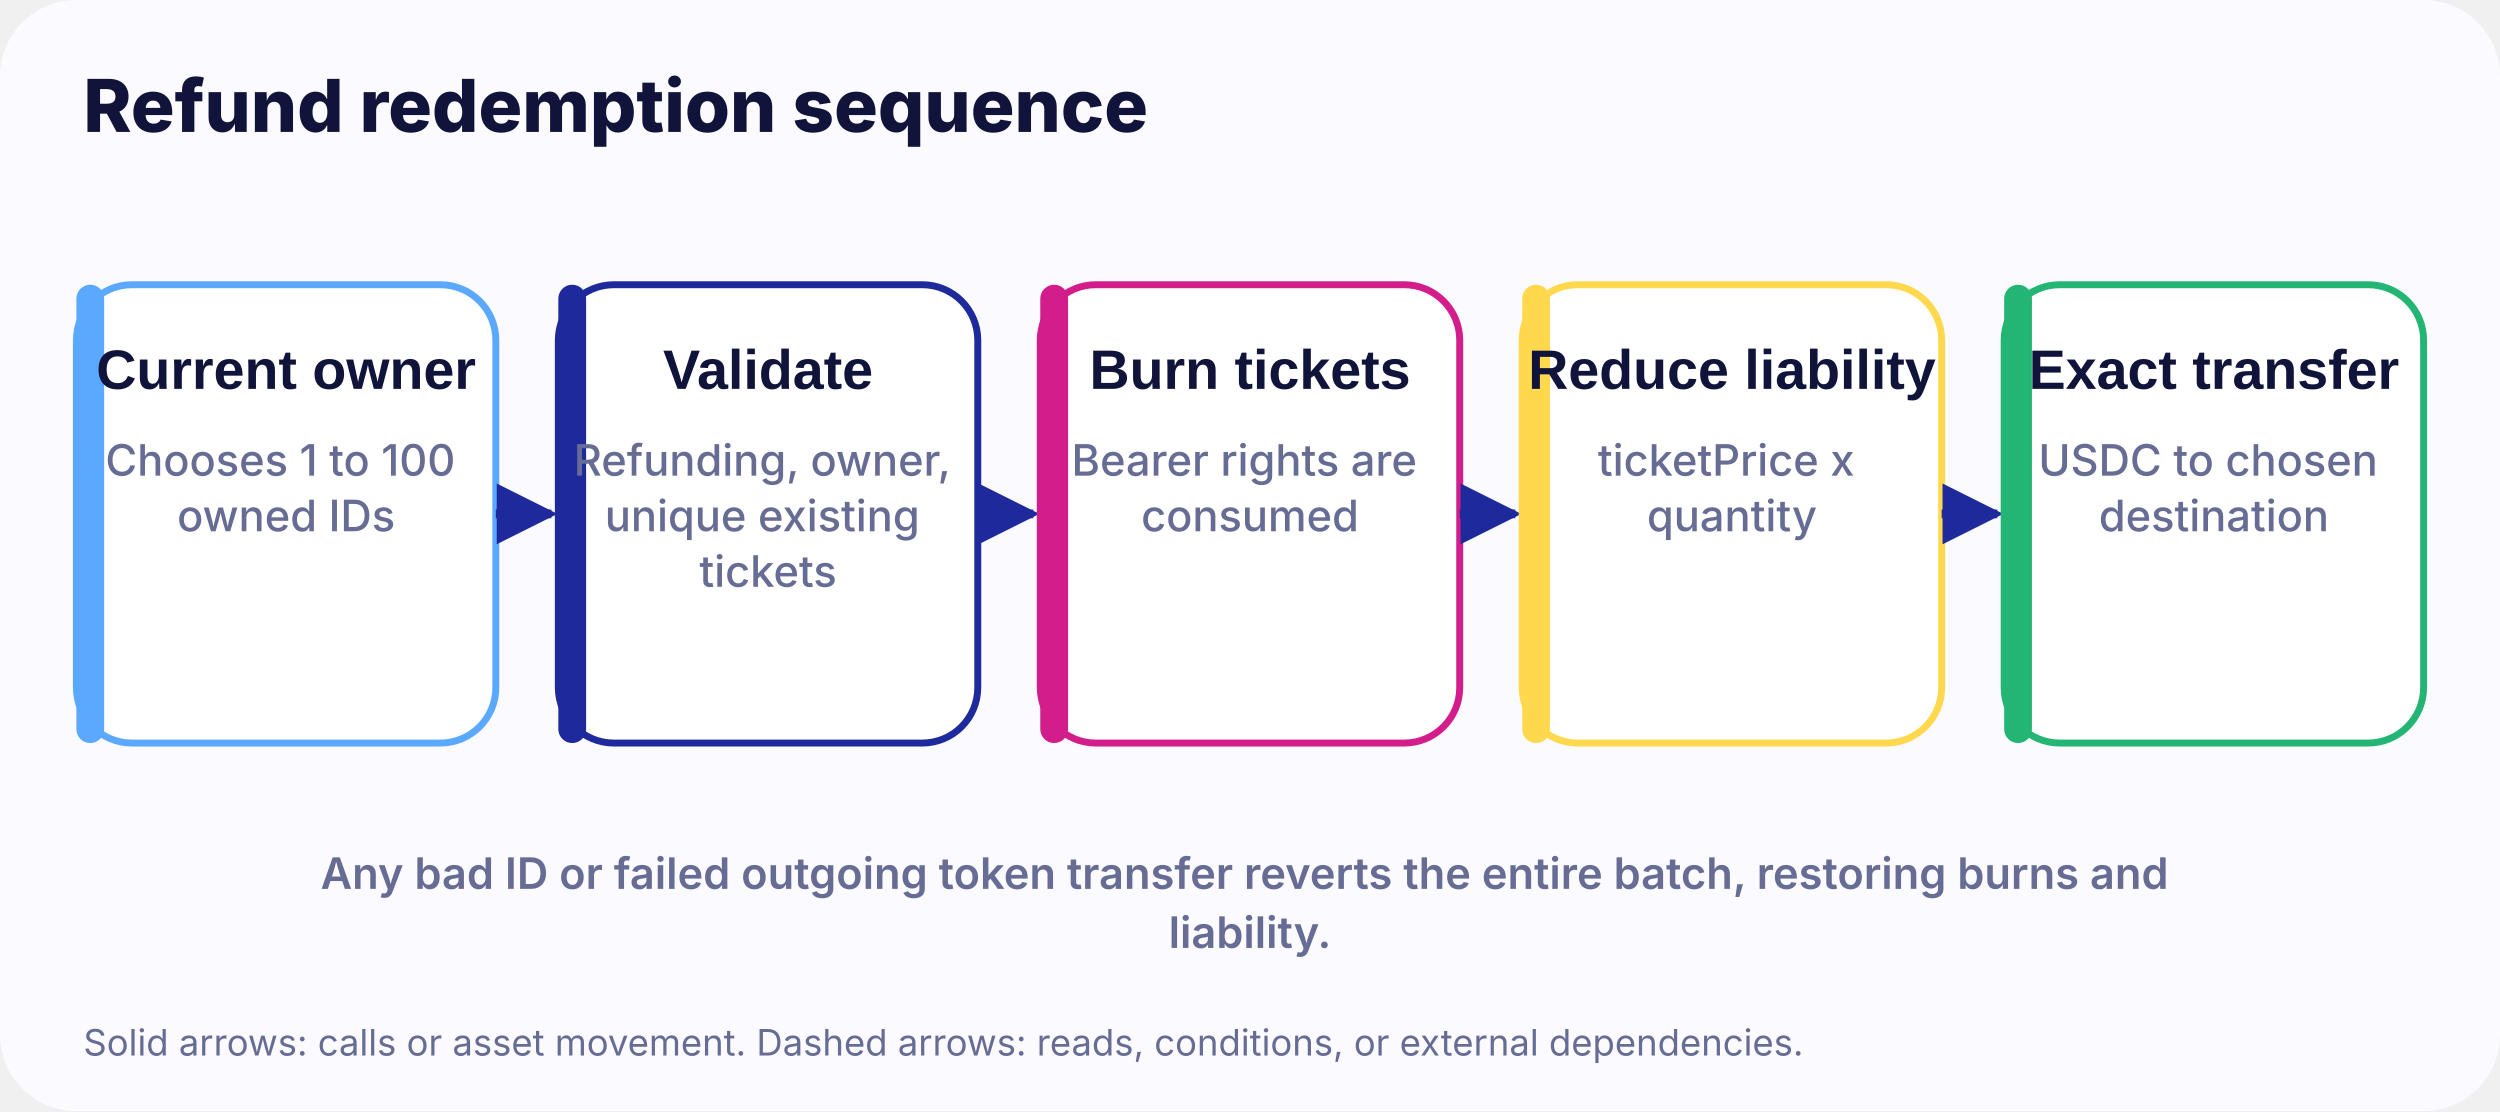
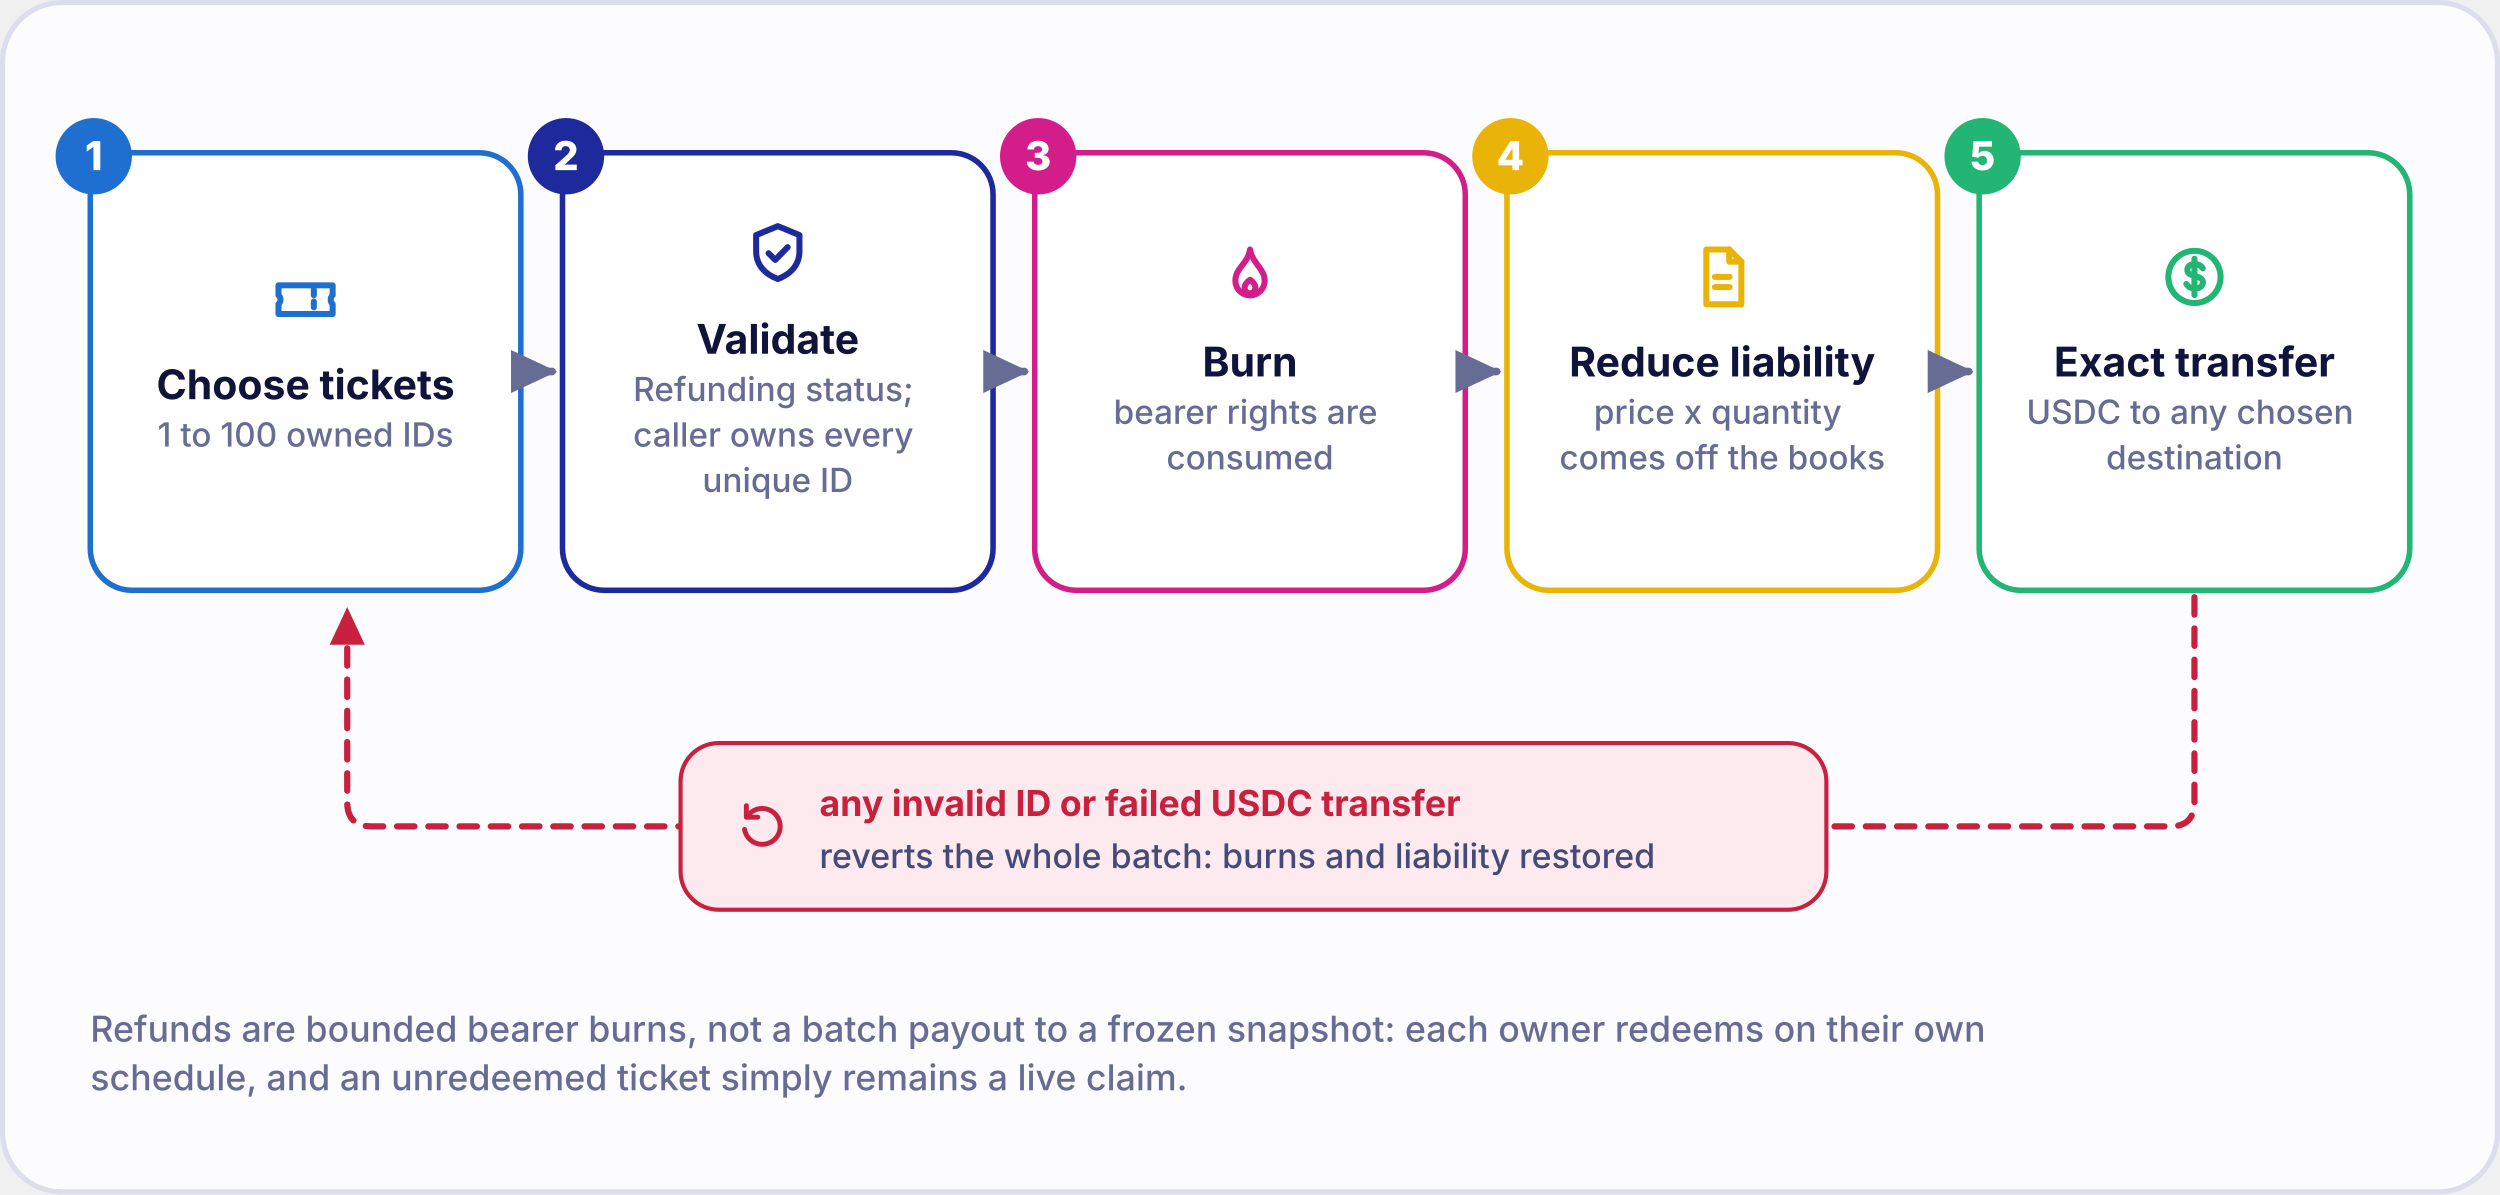
- <svg xmlns="http://www.w3.org/2000/svg" role="img" aria-labelledby="title desc" viewBox="0 0 720 320">
+ <svg xmlns="http://www.w3.org/2000/svg" role="img" aria-labelledby="f14-title f14-desc" viewBox="0 0 720 344" font-family="Inter,'Helvetica Neue',Arial,sans-serif">
  <defs>
-     <marker id="arrow" viewBox="0 0 10 10" refX="9" refY="5" markerWidth="7" markerHeight="7" orient="auto-start-reverse">
-       <path d="M 0 0 L 10 5 L 0 10 z" fill="#1e2a9b" />
+     <marker id="f14m676c94" viewBox="0 0 10 10" refX="8.4" refY="5" markerWidth="6.4" markerHeight="6.4" orient="auto-start-reverse">
+       <path d="M 0 0.6 L 9.4 5 L 0 9.4 z" fill="#676c94" />
    </marker>
-     <linearGradient id="brand" x1="0" y1="0" x2="1" y2="1">
-       <stop offset="0" stop-color="#1e2a9b" />
-       <stop offset="0.55" stop-color="#d31d8b" />
-       <stop offset="1" stop-color="#ffd84d" />
-     </linearGradient>
+     <marker id="f14mc8213f" viewBox="0 0 10 10" refX="8.4" refY="5" markerWidth="6.4" markerHeight="6.4" orient="auto-start-reverse">
+       <path d="M 0 0.6 L 9.4 5 L 0 9.4 z" fill="#c8213f" />
+     </marker>
  </defs>
-   <rect width="720" height="320" rx="22" fill="#fbfaff" />
-   <text x="24" y="38" text-anchor="start" font-family="Inter,Arial,sans-serif" font-size="21" font-weight="800" fill="#10143a">
-     <tspan x="24" dy="0">Refund redemption sequence</tspan>
+   <rect x="0.75" y="0.75" width="718.5" height="342.5" rx="17" fill="#fcfcff" stroke="#dcdded" stroke-width="1.5" />
+   <rect x="26" y="44" width="124" height="126" rx="12" fill="#ffffff" stroke="#1f6fd0" stroke-width="1.6" />
+   <g transform="translate(77 75.3) scale(0.917)" stroke="#1f6fd0" fill="none" stroke-width="1.9" stroke-linecap="round" stroke-linejoin="round" color="#1f6fd0">
+     <path d="M3.5 7.5h17v3.1a1.9 1.9 0 0 0 0 2.8v3.1h-17v-3.1a1.9 1.9 0 0 0 0-2.8z" />
+     <line x1="14.6" y1="8.8" x2="14.6" y2="15.2" stroke-dasharray="1.8 2" />
+   </g>
+   <text x="88" y="114.976" text-anchor="middle" font-family="Inter,'Helvetica Neue',Arial,sans-serif" font-size="11.8" font-weight="750" fill="#10143a">
+     <tspan x="88" dy="0">Choose tickets</tspan>
  </text>
-   <g>
-     <rect x="22" y="82" width="120.8" height="132" rx="16" fill="#ffffff" stroke="#5aa9ff" stroke-width="2" />
-     <rect x="22" y="82" width="8" height="132" rx="4" fill="#5aa9ff" />
-     <text x="82.4" y="112" text-anchor="middle" font-family="Nunito,Arial,sans-serif" font-size="16" font-weight="800" fill="#10143a">
-       <tspan x="82.4" dy="0">Current owner</tspan>
-     </text>
-     <text x="82.4" y="137" text-anchor="middle" font-family="Inter,Arial,sans-serif" font-size="12.5" font-weight="500" fill="#676c94">
-       <tspan x="82.4" dy="0">Chooses 1 to 100</tspan>
-       <tspan x="82.4" dy="16">owned IDs</tspan>
-     </text>
+   <text x="88" y="128.616" text-anchor="middle" font-family="Inter,'Helvetica Neue',Arial,sans-serif" font-size="9.6" font-weight="500" fill="#676c94">
+     <tspan x="88" dy="0">1 to 100 owned IDs</tspan>
+   </text>
+   <circle cx="27" cy="45" r="11" fill="#1f6fd0" />
+   <text x="27" y="49" text-anchor="middle" font-family="Inter,'Helvetica Neue',Arial,sans-serif" font-size="11.5" font-weight="800" fill="#ffffff">1</text>
+   <line x1="152" y1="107" x2="159" y2="107" stroke="#676c94" stroke-width="2.2" stroke-linecap="round" marker-end="url(#f14m676c94)" />
+   <rect x="162" y="44" width="124" height="126" rx="12" fill="#ffffff" stroke="#1e2a9b" stroke-width="1.6" />
+   <g transform="translate(213 62.2) scale(0.917)" stroke="#1e2a9b" fill="none" stroke-width="1.9" stroke-linecap="round" stroke-linejoin="round" color="#1e2a9b">
+     <path d="M12 3.2 18.8 6v5.1c0 4.3-2.8 7.2-6.8 8.7-4-1.5-6.8-4.4-6.8-8.7V6Z" />
+     <path d="m9.1 11.7 2.1 2.1 3.9-4" />
  </g>
-   <line x1="142.8" y1="148" x2="158.8" y2="148" stroke="#1e2a9b" stroke-width="2.5" marker-end="url(#arrow)" />
-   <g>
-     <rect x="160.8" y="82" width="120.8" height="132" rx="16" fill="#ffffff" stroke="#1e2a9b" stroke-width="2" />
-     <rect x="160.8" y="82" width="8" height="132" rx="4" fill="#1e2a9b" />
-     <text x="221.2" y="112" text-anchor="middle" font-family="Nunito,Arial,sans-serif" font-size="16" font-weight="800" fill="#10143a">
-       <tspan x="221.2" dy="0">Validate</tspan>
-     </text>
-     <text x="221.2" y="137" text-anchor="middle" font-family="Inter,Arial,sans-serif" font-size="12.5" font-weight="500" fill="#676c94">
-       <tspan x="221.2" dy="0">Refunding, owner,</tspan>
-       <tspan x="221.2" dy="16">unique existing</tspan>
-       <tspan x="221.2" dy="16">tickets</tspan>
-     </text>
+   <text x="224" y="101.876" text-anchor="middle" font-family="Inter,'Helvetica Neue',Arial,sans-serif" font-size="11.8" font-weight="750" fill="#10143a">
+     <tspan x="224" dy="0">Validate</tspan>
+   </text>
+   <text x="224" y="115.516" text-anchor="middle" font-family="Inter,'Helvetica Neue',Arial,sans-serif" font-size="9.6" font-weight="500" fill="#676c94">
+     <tspan x="224" dy="0">Refunding status;</tspan>
+     <tspan x="224" dy="13.1">caller owns every</tspan>
+     <tspan x="224" dy="13.1">unique ID</tspan>
+   </text>
+   <circle cx="163" cy="45" r="11" fill="#1e2a9b" />
+   <text x="163" y="49" text-anchor="middle" font-family="Inter,'Helvetica Neue',Arial,sans-serif" font-size="11.5" font-weight="800" fill="#ffffff">2</text>
+   <line x1="288" y1="107" x2="295" y2="107" stroke="#676c94" stroke-width="2.2" stroke-linecap="round" marker-end="url(#f14m676c94)" />
+   <rect x="298" y="44" width="124" height="126" rx="12" fill="#ffffff" stroke="#d31d8b" stroke-width="1.6" />
+   <g transform="translate(349 68.75) scale(0.917)" stroke="#d31d8b" fill="none" stroke-width="1.9" stroke-linecap="round" stroke-linejoin="round" color="#d31d8b">
+     <path d="M12 3.4c.9 4.6 4.6 6 4.6 9.8a4.6 4.6 0 0 1-9.2 0c0-4 4-5.4 4.6-9.8Z" />
+     <path d="M12 12.9c-1.1.75-1.7 1.6-1.7 2.55a1.7 1.7 0 0 0 3.4 0c0-.95-.6-1.8-1.7-2.55Z" />
  </g>
-   <line x1="281.6" y1="148" x2="297.6" y2="148" stroke="#1e2a9b" stroke-width="2.5" marker-end="url(#arrow)" />
-   <g>
-     <rect x="299.6" y="82" width="120.8" height="132" rx="16" fill="#ffffff" stroke="#d31d8b" stroke-width="2" />
-     <rect x="299.6" y="82" width="8" height="132" rx="4" fill="#d31d8b" />
-     <text x="360" y="112" text-anchor="middle" font-family="Nunito,Arial,sans-serif" font-size="16" font-weight="800" fill="#10143a">
-       <tspan x="360" dy="0">Burn tickets</tspan>
-     </text>
-     <text x="360" y="137" text-anchor="middle" font-family="Inter,Arial,sans-serif" font-size="12.5" font-weight="500" fill="#676c94">
-       <tspan x="360" dy="0">Bearer rights are</tspan>
-       <tspan x="360" dy="16">consumed</tspan>
-     </text>
+   <text x="360" y="108.426" text-anchor="middle" font-family="Inter,'Helvetica Neue',Arial,sans-serif" font-size="11.8" font-weight="750" fill="#10143a">
+     <tspan x="360" dy="0">Burn</tspan>
+   </text>
+   <text x="360" y="122.066" text-anchor="middle" font-family="Inter,'Helvetica Neue',Arial,sans-serif" font-size="9.6" font-weight="500" fill="#676c94">
+     <tspan x="360" dy="0">bearer rights are</tspan>
+     <tspan x="360" dy="13.1">consumed</tspan>
+   </text>
+   <circle cx="299" cy="45" r="11" fill="#d31d8b" />
+   <text x="299" y="49" text-anchor="middle" font-family="Inter,'Helvetica Neue',Arial,sans-serif" font-size="11.5" font-weight="800" fill="#ffffff">3</text>
+   <line x1="424" y1="107" x2="431" y2="107" stroke="#676c94" stroke-width="2.2" stroke-linecap="round" marker-end="url(#f14m676c94)" />
+   <rect x="434" y="44" width="124" height="126" rx="12" fill="#ffffff" stroke="#eab308" stroke-width="1.6" />
+   <g transform="translate(485 68.75) scale(0.917)" stroke="#eab308" fill="none" stroke-width="1.9" stroke-linecap="round" stroke-linejoin="round" color="#eab308">
+     <path d="M7 3.4h7.2l3.8 3.8v13.4H7Z" />
+     <path d="M14.2 3.4v3.8H18M9.7 12h4.6M9.7 15.2h4.6" />
  </g>
-   <line x1="420.4" y1="148" x2="436.4" y2="148" stroke="#1e2a9b" stroke-width="2.5" marker-end="url(#arrow)" />
-   <g>
-     <rect x="438.4" y="82" width="120.8" height="132" rx="16" fill="#ffffff" stroke="#ffd84d" stroke-width="2" />
-     <rect x="438.4" y="82" width="8" height="132" rx="4" fill="#ffd84d" />
-     <text x="498.8" y="112" text-anchor="middle" font-family="Nunito,Arial,sans-serif" font-size="16" font-weight="800" fill="#10143a">
-       <tspan x="498.8" dy="0">Reduce liability</tspan>
-     </text>
-     <text x="498.8" y="137" text-anchor="middle" font-family="Inter,Arial,sans-serif" font-size="12.5" font-weight="500" fill="#676c94">
-       <tspan x="498.8" dy="0">ticketPrice x</tspan>
-       <tspan x="498.8" dy="16">quantity</tspan>
-     </text>
+   <text x="496" y="108.426" text-anchor="middle" font-family="Inter,'Helvetica Neue',Arial,sans-serif" font-size="11.8" font-weight="750" fill="#10143a">
+     <tspan x="496" dy="0">Reduce liability</tspan>
+   </text>
+   <text x="496" y="122.066" text-anchor="middle" font-family="Inter,'Helvetica Neue',Arial,sans-serif" font-size="9.6" font-weight="500" fill="#676c94">
+     <tspan x="496" dy="0">price x quantity</tspan>
+     <tspan x="496" dy="13.1">comes off the books</tspan>
+   </text>
+   <circle cx="435" cy="45" r="11" fill="#eab308" />
+   <text x="435" y="49" text-anchor="middle" font-family="Inter,'Helvetica Neue',Arial,sans-serif" font-size="11.5" font-weight="800" fill="#ffffff">4</text>
+   <line x1="560" y1="107" x2="567" y2="107" stroke="#676c94" stroke-width="2.2" stroke-linecap="round" marker-end="url(#f14m676c94)" />
+   <rect x="570" y="44" width="124" height="126" rx="12" fill="#ffffff" stroke="#22b573" stroke-width="1.6" />
+   <g transform="translate(621 68.75) scale(0.917)" stroke="#22b573" fill="none" stroke-width="1.9" stroke-linecap="round" stroke-linejoin="round" color="#22b573">
+     <circle cx="12" cy="12" r="8.2" />
+     <path d="M14.6 9.3c-.55-.95-1.5-1.35-2.5-1.35-1.3 0-2.35.7-2.35 1.85 0 2.5 4.9 1.35 4.9 3.9 0 1.25-1.15 1.95-2.55 1.95-1.1 0-2.1-.5-2.65-1.45M12 6.3v11.4" />
  </g>
-   <line x1="559.2" y1="148" x2="575.2" y2="148" stroke="#1e2a9b" stroke-width="2.5" marker-end="url(#arrow)" />
-   <g>
-     <rect x="577.2" y="82" width="120.8" height="132" rx="16" fill="#ffffff" stroke="#22b573" stroke-width="2" />
-     <rect x="577.2" y="82" width="8" height="132" rx="4" fill="#22b573" />
-     <text x="637.6" y="112" text-anchor="middle" font-family="Nunito,Arial,sans-serif" font-size="16" font-weight="800" fill="#10143a">
-       <tspan x="637.6" dy="0">Exact transfer</tspan>
-     </text>
-     <text x="637.6" y="137" text-anchor="middle" font-family="Inter,Arial,sans-serif" font-size="12.5" font-weight="500" fill="#676c94">
-       <tspan x="637.6" dy="0">USDC to chosen</tspan>
-       <tspan x="637.6" dy="16">destination</tspan>
-     </text>
+   <text x="632" y="108.426" text-anchor="middle" font-family="Inter,'Helvetica Neue',Arial,sans-serif" font-size="11.8" font-weight="750" fill="#10143a">
+     <tspan x="632" dy="0">Exact transfer</tspan>
+   </text>
+   <text x="632" y="122.066" text-anchor="middle" font-family="Inter,'Helvetica Neue',Arial,sans-serif" font-size="9.6" font-weight="500" fill="#676c94">
+     <tspan x="632" dy="0">USDC to any chosen</tspan>
+     <tspan x="632" dy="13.1">destination</tspan>
+   </text>
+   <circle cx="571" cy="45" r="11" fill="#22b573" />
+   <text x="571" y="49" text-anchor="middle" font-family="Inter,'Helvetica Neue',Arial,sans-serif" font-size="11.5" font-weight="800" fill="#ffffff">5</text>
+   <path d="M 632 172 L 632 231 Q 632 238 625 238 L 107 238 Q 100 238 100 231 L 100 176" fill="none" stroke="#c8213f" stroke-width="1.8" stroke-linecap="round" stroke-dasharray="5 4" marker-end="url(#f14mc8213f)" />
+   <rect x="196" y="214" width="330" height="48" rx="11" fill="#fdeaee" stroke="#c8213f" stroke-width="1.2" />
+   <g transform="translate(210 228) scale(0.750)" stroke="#c8213f" fill="none" stroke-width="1.9" stroke-linecap="round" stroke-linejoin="round" color="#c8213f">
+     <path d="M6.6 5.4v4.4H11" />
+     <path d="M6.9 9.6a6.9 6.9 0 1 1-1 4.9" />
  </g>
-   <text x="360" y="256" text-anchor="middle" font-family="Inter,Arial,sans-serif" font-size="12.5" font-weight="600" fill="#676c94">
-     <tspan x="360" dy="0">Any bad ID or failed outgoing token transfer reverts the entire batch, restoring burns and</tspan>
-     <tspan x="360" dy="17">liability.</tspan>
-   </text>
-   <text x="24" y="304" font-family="Inter,Arial,sans-serif" font-size="10.5" fill="#676c94">Solid arrows: calls or asset movement. Dashed arrows: reads, conditions, or external dependencies.</text>
+   <text x="236" y="235" text-anchor="start" font-family="Inter,'Helvetica Neue',Arial,sans-serif" font-size="10.3" font-weight="750" fill="#c8213f">any invalid ID or failed USDC transfer</text>
+   <text x="236" y="250" text-anchor="start" font-family="Inter,'Helvetica Neue',Arial,sans-serif" font-size="9.8" font-weight="550" fill="#454b78">reverts the whole batch: burns and liability restored</text>
+   <text x="26" y="300" text-anchor="start" font-family="Inter,'Helvetica Neue',Arial,sans-serif" font-size="10.3" font-weight="550" fill="#676c94">Refunds are bounded bearer burns, not a batch payout to a frozen snapshot: each owner redeems on their own</text>
+   <text x="26" y="314" text-anchor="start" font-family="Inter,'Helvetica Neue',Arial,sans-serif" font-size="10.3" font-weight="550" fill="#676c94">schedule, and an unredeemed ticket simply remains a live claim.</text>
</svg>
